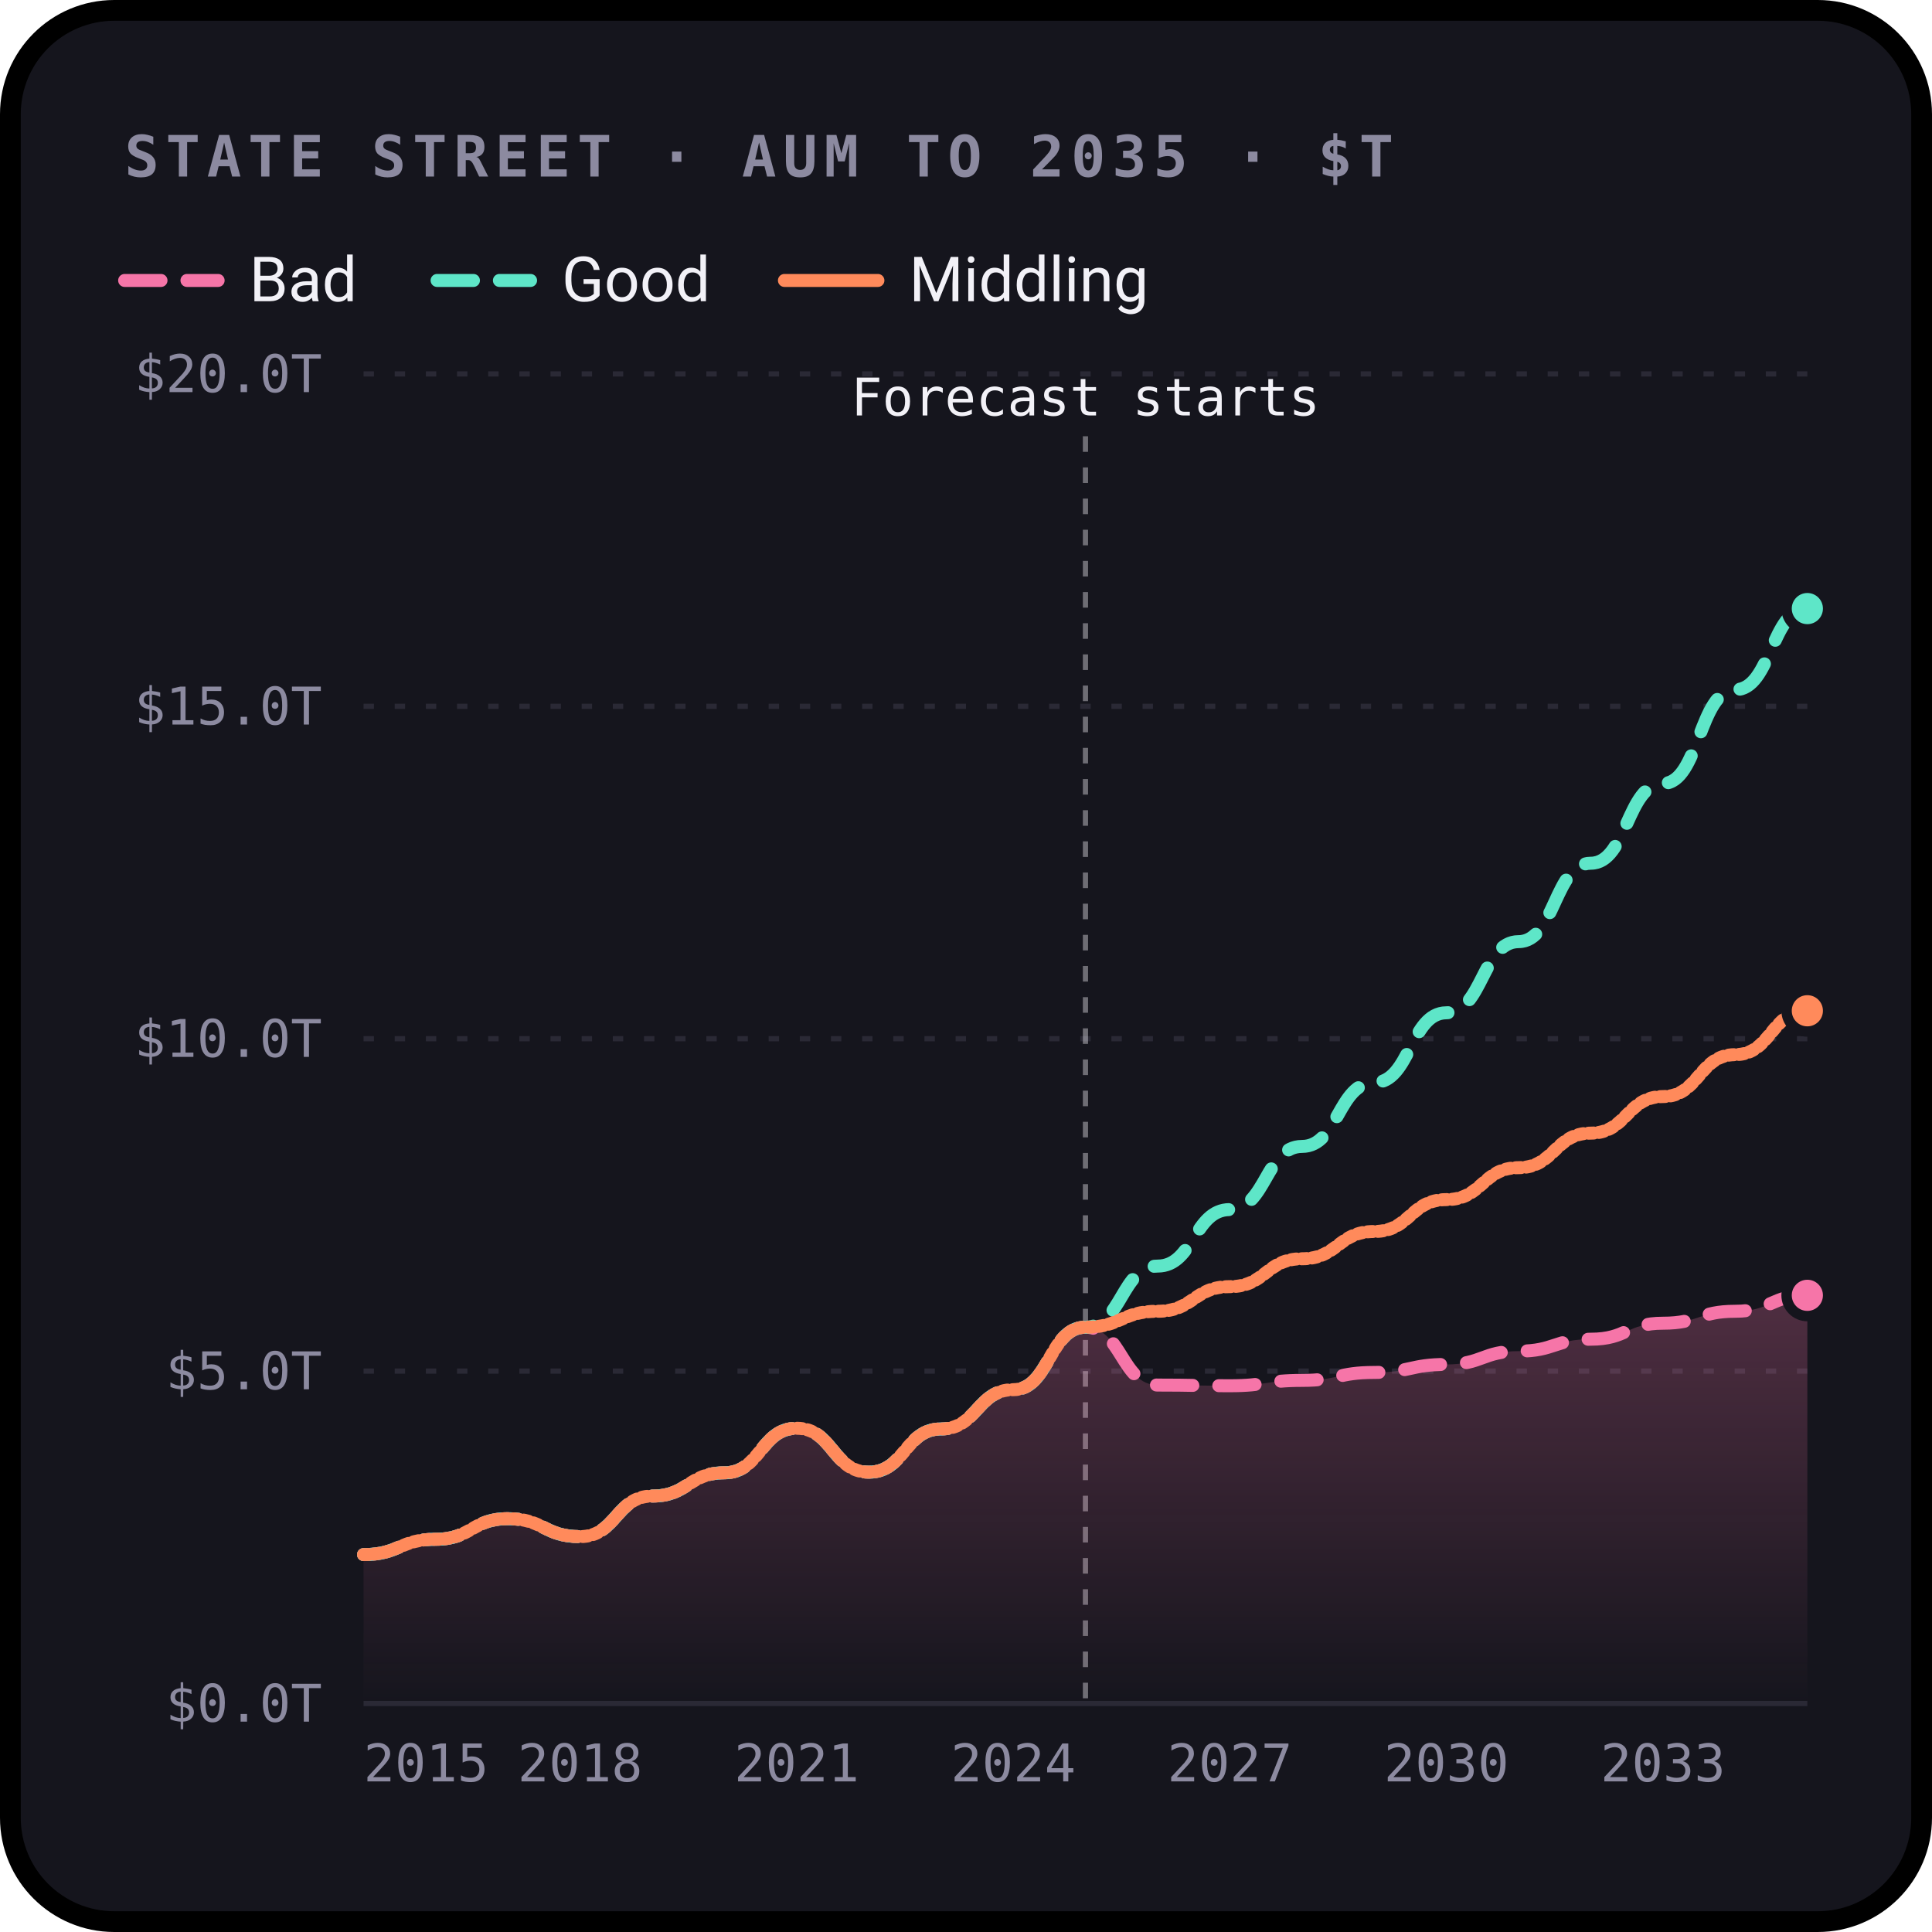
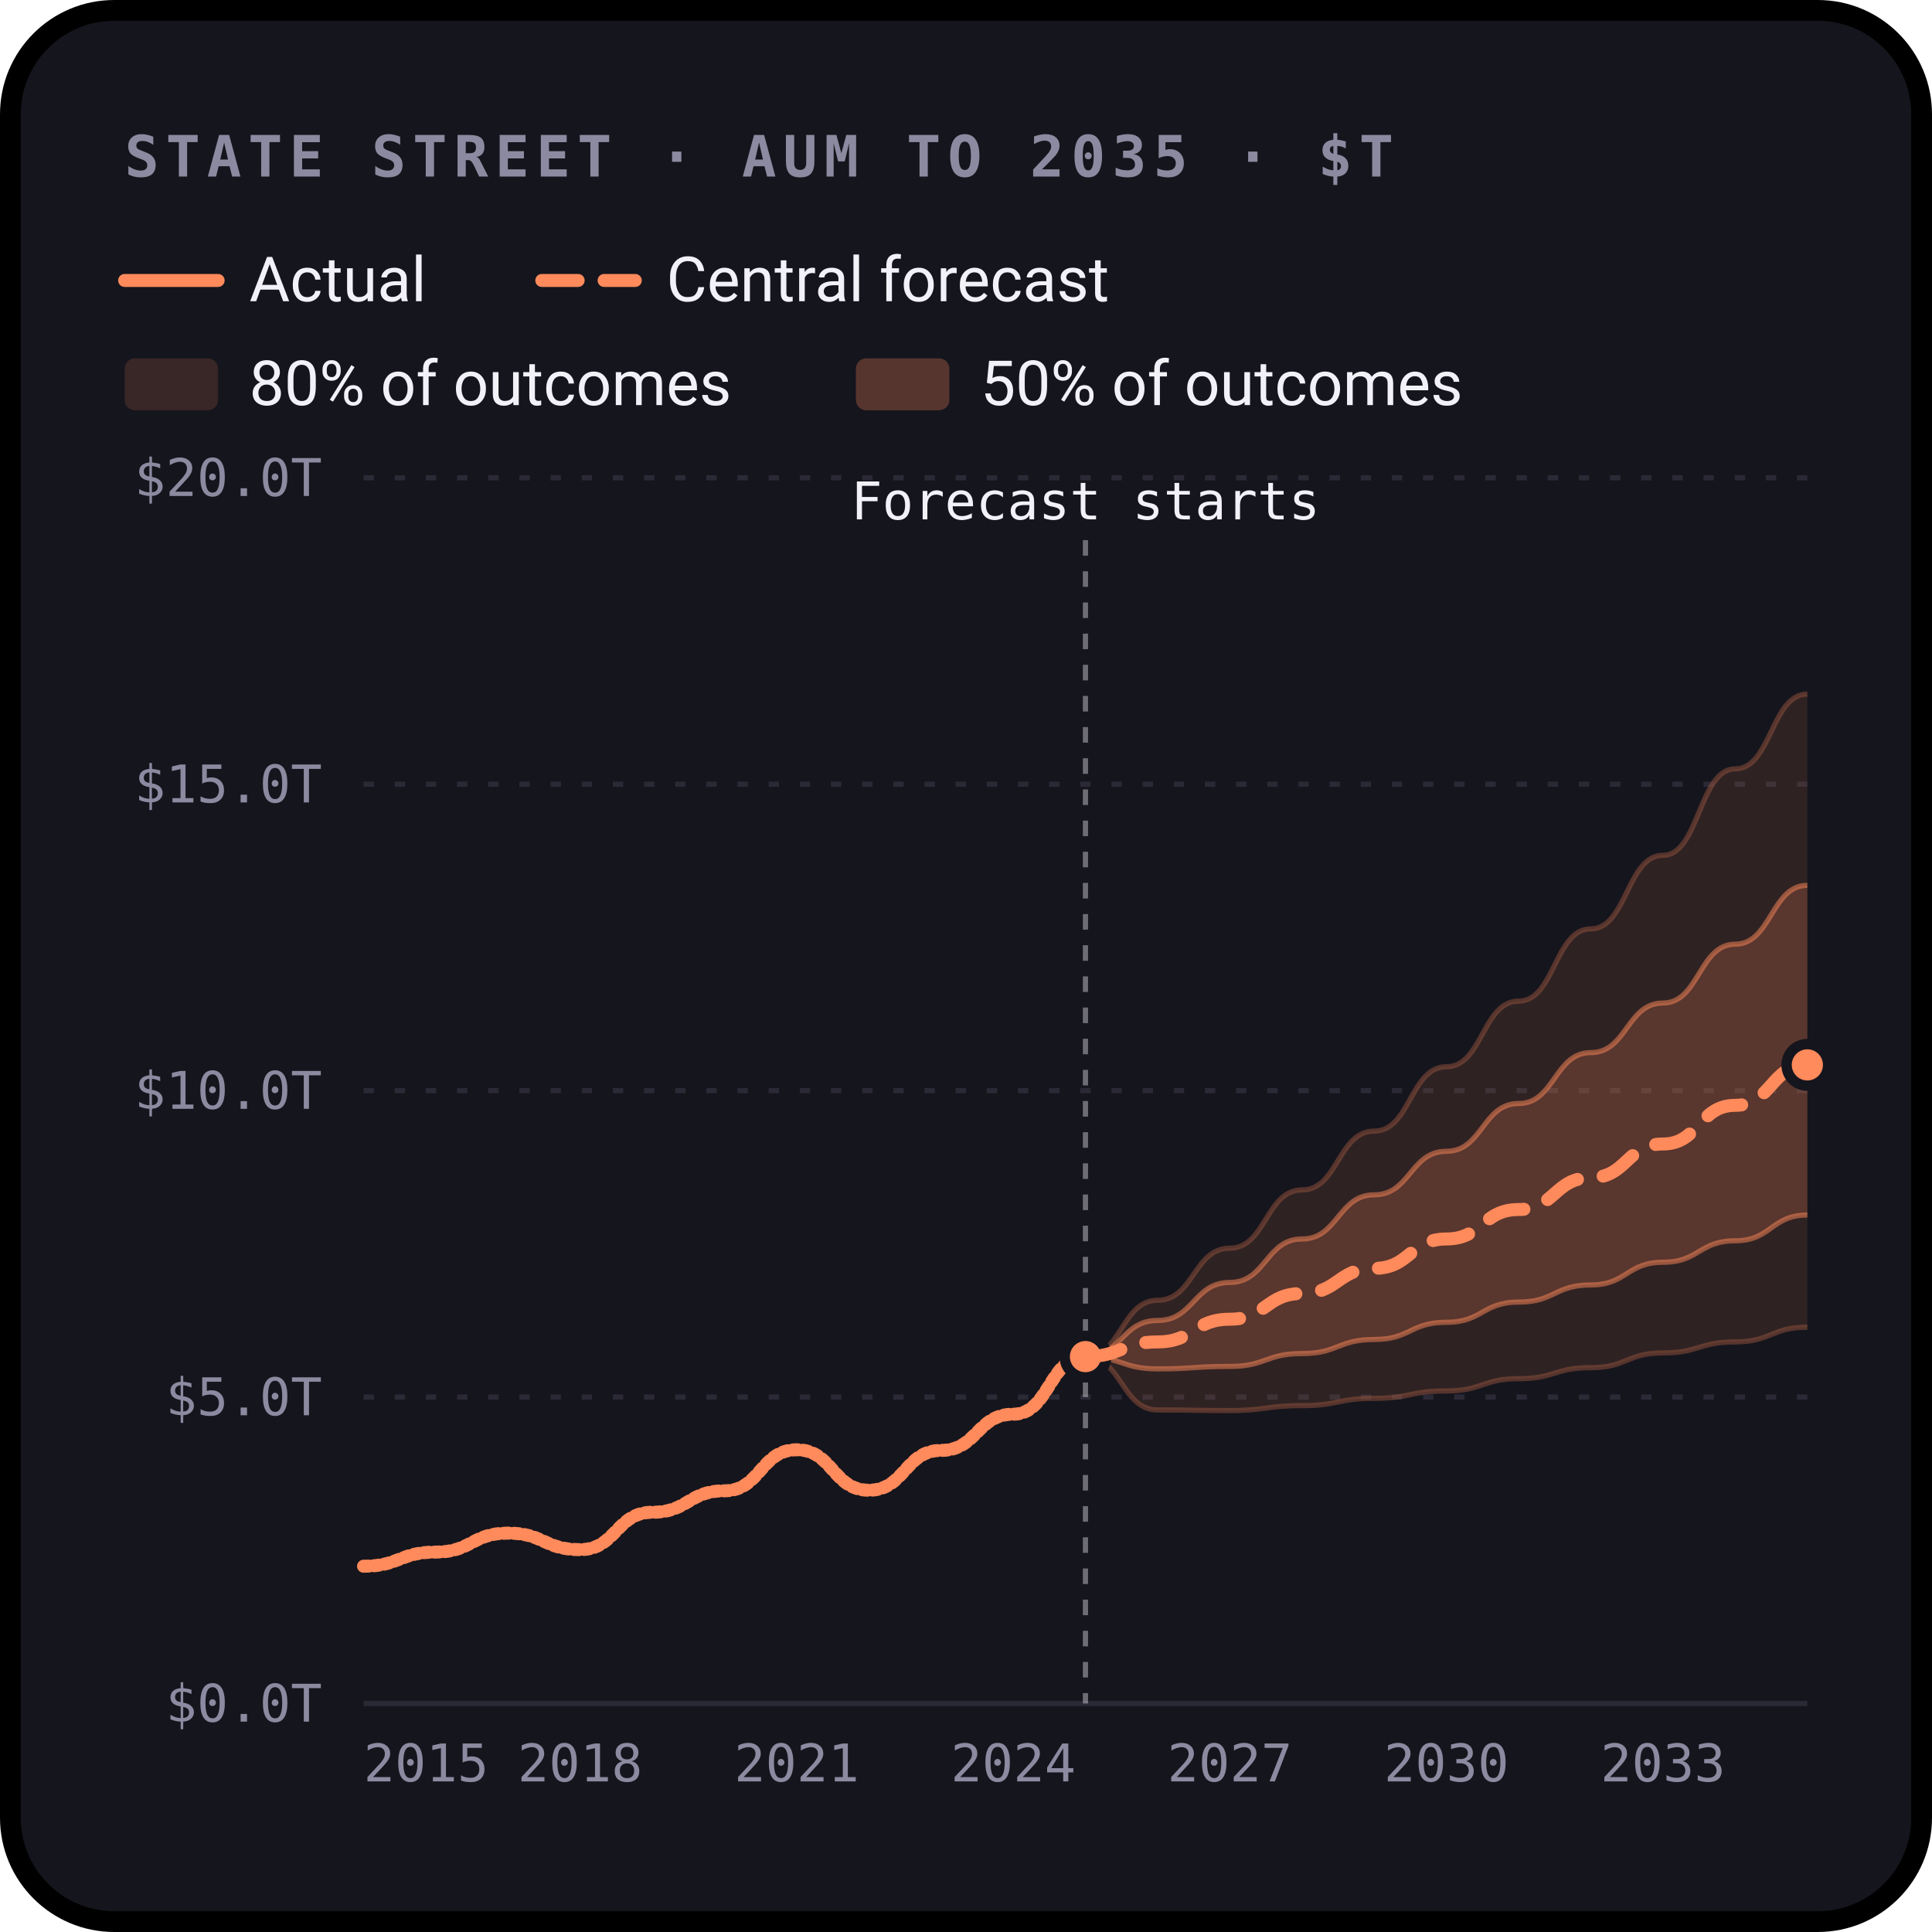
- <svg xmlns="http://www.w3.org/2000/svg" viewBox="0 0 372 372" width="372" height="372" role="img" aria-label="State Street · AUM to 2035 · $T: 3 series over 21 points">
+ <svg xmlns="http://www.w3.org/2000/svg" viewBox="0 0 372 372" width="372" height="372" role="img" aria-label="State Street · AUM to 2035 · $T: 2 series and 2 bands over 21 points, 10 missing">
  <rect width="372" height="372" rx="22" fill="#000000" />
  <rect x="4" y="4" width="364" height="364" rx="18" fill="#15151d" />
  <text x="24" y="34" fill="#8c8aa0" font-family="ui-monospace,SFMono-Regular,Menlo,Consolas,monospace" font-size="11" font-weight="600" letter-spacing="1.3">STATE STREET · AUM TO 2035 · $T</text>
-   <line x1="24" x2="42" y1="54" y2="54" stroke="#F675A8" stroke-width="2.5" stroke-linecap="round" stroke-dasharray="7 5" />
-   <text x="48" y="58" fill="#f2f1f7" font-family="ui-sans-serif,system-ui,-apple-system,'Segoe UI',Roboto,Helvetica,Arial,sans-serif" font-size="12">Bad</text>
-   <line x1="84.16" x2="102.16" y1="54" y2="54" stroke="#5EE6C8" stroke-width="2.5" stroke-linecap="round" stroke-dasharray="7 5" />
-   <text x="108.16" y="58" fill="#f2f1f7" font-family="ui-sans-serif,system-ui,-apple-system,'Segoe UI',Roboto,Helvetica,Arial,sans-serif" font-size="12">Good</text>
-   <line x1="151.04" x2="169.04" y1="54" y2="54" stroke="#FF8A5B" stroke-width="2.5" stroke-linecap="round" />
-   <text x="175.04" y="58" fill="#f2f1f7" font-family="ui-sans-serif,system-ui,-apple-system,'Segoe UI',Roboto,Helvetica,Arial,sans-serif" font-size="12">Middling</text>
+   <line x1="24" x2="42" y1="54" y2="54" stroke="#FF8A5B" stroke-width="2.5" stroke-linecap="round" />
+   <text x="48" y="58" fill="#f2f1f7" font-family="ui-sans-serif,system-ui,-apple-system,'Segoe UI',Roboto,Helvetica,Arial,sans-serif" font-size="12">Actual</text>
+   <line x1="104.32" x2="122.32" y1="54" y2="54" stroke="#FF8A5B" stroke-width="2.5" stroke-linecap="round" stroke-dasharray="7 5" />
+   <text x="128.32" y="58" fill="#f2f1f7" font-family="ui-sans-serif,system-ui,-apple-system,'Segoe UI',Roboto,Helvetica,Arial,sans-serif" font-size="12">Central forecast</text>
+   <rect x="24" y="69" width="18" height="10" rx="2" fill="#96553F" fill-opacity=".28" />
+   <text x="48" y="78" fill="#f2f1f7" font-family="ui-sans-serif,system-ui,-apple-system,'Segoe UI',Roboto,Helvetica,Arial,sans-serif" font-size="12">80% of outcomes</text>
+   <rect x="164.8" y="69" width="18" height="10" rx="2" fill="#FF8A5B" fill-opacity=".28" />
+   <text x="188.8" y="78" fill="#f2f1f7" font-family="ui-sans-serif,system-ui,-apple-system,'Segoe UI',Roboto,Helvetica,Arial,sans-serif" font-size="12">50% of outcomes</text>
  <line x1="70" x2="348" y1="328" y2="328" stroke="#2a2935" />
  <text x="62" y="331.5" fill="#8c8aa0" font-family="ui-monospace,SFMono-Regular,Menlo,Consolas,monospace" font-size="10" text-anchor="end">$0.0T</text>
-   <line x1="70" x2="348" y1="264" y2="264" stroke="#2a2935" stroke-dasharray="2 4" />
-   <text x="62" y="267.5" fill="#8c8aa0" font-family="ui-monospace,SFMono-Regular,Menlo,Consolas,monospace" font-size="10" text-anchor="end">$5.0T</text>
-   <line x1="70" x2="348" y1="200" y2="200" stroke="#2a2935" stroke-dasharray="2 4" />
-   <text x="62" y="203.5" fill="#8c8aa0" font-family="ui-monospace,SFMono-Regular,Menlo,Consolas,monospace" font-size="10" text-anchor="end">$10.0T</text>
-   <line x1="70" x2="348" y1="136" y2="136" stroke="#2a2935" stroke-dasharray="2 4" />
-   <text x="62" y="139.5" fill="#8c8aa0" font-family="ui-monospace,SFMono-Regular,Menlo,Consolas,monospace" font-size="10" text-anchor="end">$15.0T</text>
-   <line x1="70" x2="348" y1="72" y2="72" stroke="#2a2935" stroke-dasharray="2 4" />
-   <text x="62" y="75.5" fill="#8c8aa0" font-family="ui-monospace,SFMono-Regular,Menlo,Consolas,monospace" font-size="10" text-anchor="end">$20.0T</text>
+   <line x1="70" x2="348" y1="269" y2="269" stroke="#2a2935" stroke-dasharray="2 4" />
+   <text x="62" y="272.5" fill="#8c8aa0" font-family="ui-monospace,SFMono-Regular,Menlo,Consolas,monospace" font-size="10" text-anchor="end">$5.0T</text>
+   <line x1="70" x2="348" y1="210" y2="210" stroke="#2a2935" stroke-dasharray="2 4" />
+   <text x="62" y="213.5" fill="#8c8aa0" font-family="ui-monospace,SFMono-Regular,Menlo,Consolas,monospace" font-size="10" text-anchor="end">$10.0T</text>
+   <line x1="70" x2="348" y1="151" y2="151" stroke="#2a2935" stroke-dasharray="2 4" />
+   <text x="62" y="154.5" fill="#8c8aa0" font-family="ui-monospace,SFMono-Regular,Menlo,Consolas,monospace" font-size="10" text-anchor="end">$15.0T</text>
+   <line x1="70" x2="348" y1="92" y2="92" stroke="#2a2935" stroke-dasharray="2 4" />
+   <text x="62" y="95.5" fill="#8c8aa0" font-family="ui-monospace,SFMono-Regular,Menlo,Consolas,monospace" font-size="10" text-anchor="end">$20.0T</text>
  <text x="70" y="343" fill="#8c8aa0" font-family="ui-monospace,SFMono-Regular,Menlo,Consolas,monospace" font-size="10" text-anchor="start">2015</text>
  <text x="111.7" y="343" fill="#8c8aa0" font-family="ui-monospace,SFMono-Regular,Menlo,Consolas,monospace" font-size="10" text-anchor="middle">2018</text>
  <text x="153.4" y="343" fill="#8c8aa0" font-family="ui-monospace,SFMono-Regular,Menlo,Consolas,monospace" font-size="10" text-anchor="middle">2021</text>
  <text x="195.1" y="343" fill="#8c8aa0" font-family="ui-monospace,SFMono-Regular,Menlo,Consolas,monospace" font-size="10" text-anchor="middle">2024</text>
  <text x="236.8" y="343" fill="#8c8aa0" font-family="ui-monospace,SFMono-Regular,Menlo,Consolas,monospace" font-size="10" text-anchor="middle">2027</text>
  <text x="278.5" y="343" fill="#8c8aa0" font-family="ui-monospace,SFMono-Regular,Menlo,Consolas,monospace" font-size="10" text-anchor="middle">2030</text>
  <text x="320.2" y="343" fill="#8c8aa0" font-family="ui-monospace,SFMono-Regular,Menlo,Consolas,monospace" font-size="10" text-anchor="middle">2033</text>
-   <line x1="209" x2="209" y1="84" y2="328" stroke="#f2f1f7" stroke-opacity=".4" stroke-dasharray="3 3" />
-   <text x="209" y="80" fill="#f2f1f7" font-family="ui-monospace,SFMono-Regular,Menlo,Consolas,monospace" font-size="10" text-anchor="middle">Forecast starts</text>
-   <defs>
-     <linearGradient id="bzcg1k8m2sc1" x1="0" y1="0" x2="0" y2="1">
-       <stop offset="0" stop-color="#F675A8" stop-opacity=".26" />
-       <stop offset="1" stop-color="#F675A8" stop-opacity="0" />
-     </linearGradient>
-   </defs>
-   <path d="M70,299.33C76.95,299.33 76.95,296.38 83.9,296.38C90.85,296.38 90.85,292.42 97.8,292.42C104.75,292.42 104.75,295.87 111.7,295.87C118.65,295.87 118.65,288.06 125.6,288.06C132.55,288.06 132.55,283.58 139.5,283.58C146.45,283.58 146.45,275.01 153.4,275.01C160.35,275.01 160.35,283.46 167.3,283.46C174.25,283.46 174.25,275.14 181.2,275.14C188.15,275.14 188.15,267.58 195.1,267.58C202.05,267.58 202.05,255.55 209,255.55C215.95,255.55 215.95,266.69 222.9,266.69C229.85,266.69 229.85,266.82 236.8,266.82C243.75,266.82 243.75,265.79 250.7,265.79C257.65,265.79 257.65,264.26 264.6,264.26C271.55,264.26 271.55,262.72 278.5,262.72C285.45,262.72 285.45,260.16 292.4,260.16C299.35,260.16 299.35,257.86 306.3,257.86C313.25,257.86 313.25,254.78 320.2,254.78C327.15,254.78 327.15,252.48 334.1,252.48C341.05,252.48 341.05,249.41 348,249.41L348,328L70,328Z" fill="url(#bzcg1k8m2sc1)" />
-   <path d="M70,299.33C76.95,299.33 76.95,296.38 83.9,296.38C90.85,296.38 90.85,292.42 97.8,292.42C104.75,292.42 104.75,295.87 111.7,295.87C118.65,295.87 118.65,288.06 125.6,288.06C132.55,288.06 132.55,283.58 139.5,283.58C146.45,283.58 146.45,275.01 153.4,275.01C160.35,275.01 160.35,283.46 167.3,283.46C174.25,283.46 174.25,275.14 181.2,275.14C188.15,275.14 188.15,267.58 195.1,267.58C202.05,267.58 202.05,255.55 209,255.55C215.95,255.55 215.95,266.69 222.9,266.69C229.85,266.69 229.85,266.82 236.8,266.82C243.75,266.82 243.75,265.79 250.7,265.79C257.65,265.79 257.65,264.26 264.6,264.26C271.55,264.26 271.55,262.72 278.5,262.72C285.45,262.72 285.45,260.16 292.4,260.16C299.35,260.16 299.35,257.86 306.3,257.86C313.25,257.86 313.25,254.78 320.2,254.78C327.15,254.78 327.15,252.48 334.1,252.48C341.05,252.48 341.05,249.41 348,249.41" fill="none" stroke="#F675A8" stroke-width="2.5" stroke-linecap="round" stroke-linejoin="round" stroke-dasharray="7 5" />
-   <circle cx="348" cy="249.41" r="4" fill="#F675A8" stroke="#15151d" stroke-width="2" />
-   <path d="M70,299.33C76.95,299.33 76.95,296.38 83.9,296.38C90.85,296.38 90.85,292.42 97.8,292.42C104.75,292.42 104.75,295.87 111.7,295.87C118.65,295.87 118.65,288.06 125.6,288.06C132.55,288.06 132.55,283.58 139.5,283.58C146.45,283.58 146.45,275.01 153.4,275.01C160.35,275.01 160.35,283.46 167.3,283.46C174.25,283.46 174.25,275.14 181.2,275.14C188.15,275.14 188.15,267.58 195.1,267.58C202.05,267.58 202.05,255.55 209,255.55C215.95,255.55 215.95,243.78 222.9,243.78C229.85,243.78 229.85,232.9 236.8,232.9C243.75,232.9 243.75,220.74 250.7,220.74C257.65,220.74 257.65,208.45 264.6,208.45C271.55,208.45 271.55,195.01 278.5,195.01C285.45,195.01 285.45,181.31 292.4,181.31C299.35,181.31 299.35,166.21 306.3,166.21C313.25,166.21 313.25,150.85 320.2,150.85C327.15,150.85 327.15,132.8 334.1,132.8C341.05,132.8 341.05,117.18 348,117.18" fill="none" stroke="#5EE6C8" stroke-width="2.5" stroke-linecap="round" stroke-linejoin="round" stroke-dasharray="7 5" />
-   <circle cx="348" cy="117.18" r="4" fill="#5EE6C8" stroke="#15151d" stroke-width="2" />
-   <path d="M70,299.33C76.95,299.33 76.95,296.38 83.9,296.38C90.85,296.38 90.85,292.42 97.8,292.42C104.75,292.42 104.75,295.87 111.7,295.87C118.65,295.87 118.65,288.06 125.6,288.06C132.55,288.06 132.55,283.58 139.5,283.58C146.45,283.58 146.45,275.01 153.4,275.01C160.35,275.01 160.35,283.46 167.3,283.46C174.25,283.46 174.25,275.14 181.2,275.14C188.15,275.14 188.15,267.58 195.1,267.58C202.05,267.58 202.05,255.55 209,255.55C215.95,255.55 215.95,252.48 222.9,252.48C229.85,252.48 229.85,247.74 236.8,247.74C243.75,247.74 243.75,242.37 250.7,242.37C257.65,242.37 257.65,237.12 264.6,237.12C271.55,237.12 271.55,230.98 278.5,230.98C285.45,230.98 285.45,224.83 292.4,224.83C299.35,224.83 299.35,218.18 306.3,218.18C313.25,218.18 313.25,211.14 320.2,211.14C327.15,211.14 327.15,203.07 334.1,203.07C341.05,203.07 341.05,194.62 348,194.62" fill="none" stroke="#FF8A5B" stroke-width="2.5" stroke-linecap="round" stroke-linejoin="round" pathLength="1" style="stroke-dasharray:1" />
-   <circle cx="348" cy="194.62" r="4" fill="#FF8A5B" stroke="#15151d" stroke-width="2" />
+   <line x1="209" x2="209" y1="104" y2="328" stroke="#f2f1f7" stroke-opacity=".4" stroke-dasharray="3 3" />
+   <text x="209" y="100" fill="#f2f1f7" font-family="ui-monospace,SFMono-Regular,Menlo,Consolas,monospace" font-size="10" text-anchor="middle">Forecast starts</text>
+   <path d="M209,261.21C215.95,261.21 215.95,250.36 222.9,250.36C229.85,250.36 229.85,240.33 236.8,240.33C243.75,240.33 243.75,229.12 250.7,229.12C257.65,229.12 257.65,217.79 264.6,217.79C271.55,217.79 271.55,205.4 278.5,205.4C285.45,205.4 285.45,192.77 292.4,192.77C299.35,192.77 299.35,178.85 306.3,178.85C313.25,178.85 313.25,164.69 320.2,164.69C327.15,164.69 327.15,148.05 334.1,148.05C341.05,148.05 341.05,133.65 348,133.65L348,255.55C341.05,255.55 341.05,258.38 334.1,258.38C327.15,258.38 327.15,260.5 320.2,260.5C313.25,260.5 313.25,263.34 306.3,263.34C299.35,263.34 299.35,265.46 292.4,265.46C285.45,265.46 285.45,267.82 278.5,267.82C271.55,267.82 271.55,269.24 264.6,269.24C257.65,269.24 257.65,270.65 250.7,270.65C243.75,270.65 243.75,271.6 236.8,271.6C229.85,271.6 229.85,271.48 222.9,271.48C215.95,271.48 215.95,261.21 209,261.21Z" fill="#96553F" fill-opacity=".2" />
+   <path d="M209,261.21C215.95,261.21 215.95,250.36 222.9,250.36C229.85,250.36 229.85,240.33 236.8,240.33C243.75,240.33 243.75,229.12 250.7,229.12C257.65,229.12 257.65,217.79 264.6,217.79C271.55,217.79 271.55,205.4 278.5,205.4C285.45,205.4 285.45,192.77 292.4,192.77C299.35,192.77 299.35,178.85 306.3,178.85C313.25,178.85 313.25,164.69 320.2,164.69C327.15,164.69 327.15,148.05 334.1,148.05C341.05,148.05 341.05,133.65 348,133.65M209,261.21C215.95,261.21 215.95,271.48 222.9,271.48C229.85,271.48 229.85,271.6 236.8,271.6C243.75,271.6 243.75,270.65 250.7,270.65C257.65,270.65 257.65,269.24 264.6,269.24C271.55,269.24 271.55,267.82 278.5,267.82C285.45,267.82 285.45,265.46 292.4,265.46C299.35,265.46 299.35,263.34 306.3,263.34C313.25,263.34 313.25,260.5 320.2,260.5C327.15,260.5 327.15,258.38 334.1,258.38C341.05,258.38 341.05,255.55 348,255.55" fill="none" stroke="#96553F" stroke-opacity=".5" stroke-width="1" />
+   <path d="M209,261.21C215.95,261.21 215.95,254.25 222.9,254.25C229.85,254.25 229.85,246.93 236.8,246.93C243.75,246.93 243.75,238.56 250.7,238.56C257.65,238.56 257.65,230.06 264.6,230.06C271.55,230.06 271.55,221.68 278.5,221.68C285.45,221.68 285.45,212.48 292.4,212.48C299.35,212.48 299.35,202.68 306.3,202.68C313.25,202.68 313.25,193.13 320.2,193.13C327.15,193.13 327.15,181.8 334.1,181.8C341.05,181.8 341.05,170.47 348,170.47L348,233.95C341.05,233.95 341.05,238.91 334.1,238.91C327.15,238.91 327.15,243.04 320.2,243.04C313.25,243.04 313.25,247.41 306.3,247.41C299.35,247.41 299.35,250.71 292.4,250.71C285.45,250.71 285.45,254.6 278.5,254.6C271.55,254.6 271.55,257.91 264.6,257.91C257.65,257.91 257.65,260.62 250.7,260.62C243.75,260.62 243.75,263.1 236.8,263.1C229.85,263.1 229.85,263.57 222.9,263.57C215.95,263.57 215.95,261.21 209,261.21Z" fill="#FF8A5B" fill-opacity=".2" />
+   <path d="M209,261.21C215.95,261.21 215.95,254.25 222.9,254.25C229.85,254.25 229.85,246.93 236.8,246.93C243.75,246.93 243.75,238.56 250.7,238.56C257.65,238.56 257.65,230.06 264.6,230.06C271.55,230.06 271.55,221.68 278.5,221.68C285.45,221.68 285.45,212.48 292.4,212.48C299.35,212.48 299.35,202.68 306.3,202.68C313.25,202.68 313.25,193.13 320.2,193.13C327.15,193.13 327.15,181.8 334.1,181.8C341.05,181.8 341.05,170.47 348,170.47M209,261.21C215.95,261.21 215.95,263.57 222.9,263.57C229.85,263.57 229.85,263.1 236.8,263.1C243.75,263.1 243.75,260.62 250.7,260.62C257.65,260.62 257.65,257.91 264.6,257.91C271.55,257.91 271.55,254.6 278.5,254.6C285.45,254.6 285.45,250.71 292.4,250.71C299.35,250.71 299.35,247.41 306.3,247.41C313.25,247.41 313.25,243.04 320.2,243.04C327.15,243.04 327.15,238.91 334.1,238.91C341.05,238.91 341.05,233.95 348,233.95" fill="none" stroke="#FF8A5B" stroke-opacity=".5" stroke-width="1" />
+   <path d="M70,301.57C76.95,301.57 76.95,298.85 83.9,298.85C90.85,298.85 90.85,295.2 97.8,295.2C104.75,295.2 104.75,298.38 111.7,298.38C118.65,298.38 118.65,291.18 125.6,291.18C132.55,291.18 132.55,287.05 139.5,287.05C146.45,287.05 146.45,279.15 153.4,279.15C160.35,279.15 160.35,286.94 167.3,286.94C174.25,286.94 174.25,279.27 181.2,279.27C188.15,279.27 188.15,272.3 195.1,272.3C202.05,272.3 202.05,261.21 209,261.21" fill="none" stroke="#FF8A5B" stroke-width="2.5" stroke-linecap="round" stroke-linejoin="round" pathLength="1" style="stroke-dasharray:1" />
+   <circle cx="209" cy="261.21" r="4" fill="#FF8A5B" stroke="#15151d" stroke-width="2" />
+   <path d="M209,261.21C215.95,261.21 215.95,258.38 222.9,258.38C229.85,258.38 229.85,254.01 236.8,254.01C243.75,254.01 243.75,249.06 250.7,249.06C257.65,249.06 257.65,244.22 264.6,244.22C271.55,244.22 271.55,238.56 278.5,238.56C285.45,238.56 285.45,232.89 292.4,232.89C299.35,232.89 299.35,226.76 306.3,226.76C313.25,226.76 313.25,220.27 320.2,220.27C327.15,220.27 327.15,212.83 334.1,212.83C341.05,212.83 341.05,205.04 348,205.04" fill="none" stroke="#FF8A5B" stroke-width="2.5" stroke-linecap="round" stroke-linejoin="round" stroke-dasharray="7 5" />
+   <circle cx="348" cy="205.04" r="4" fill="#FF8A5B" stroke="#15151d" stroke-width="2" />
</svg>
